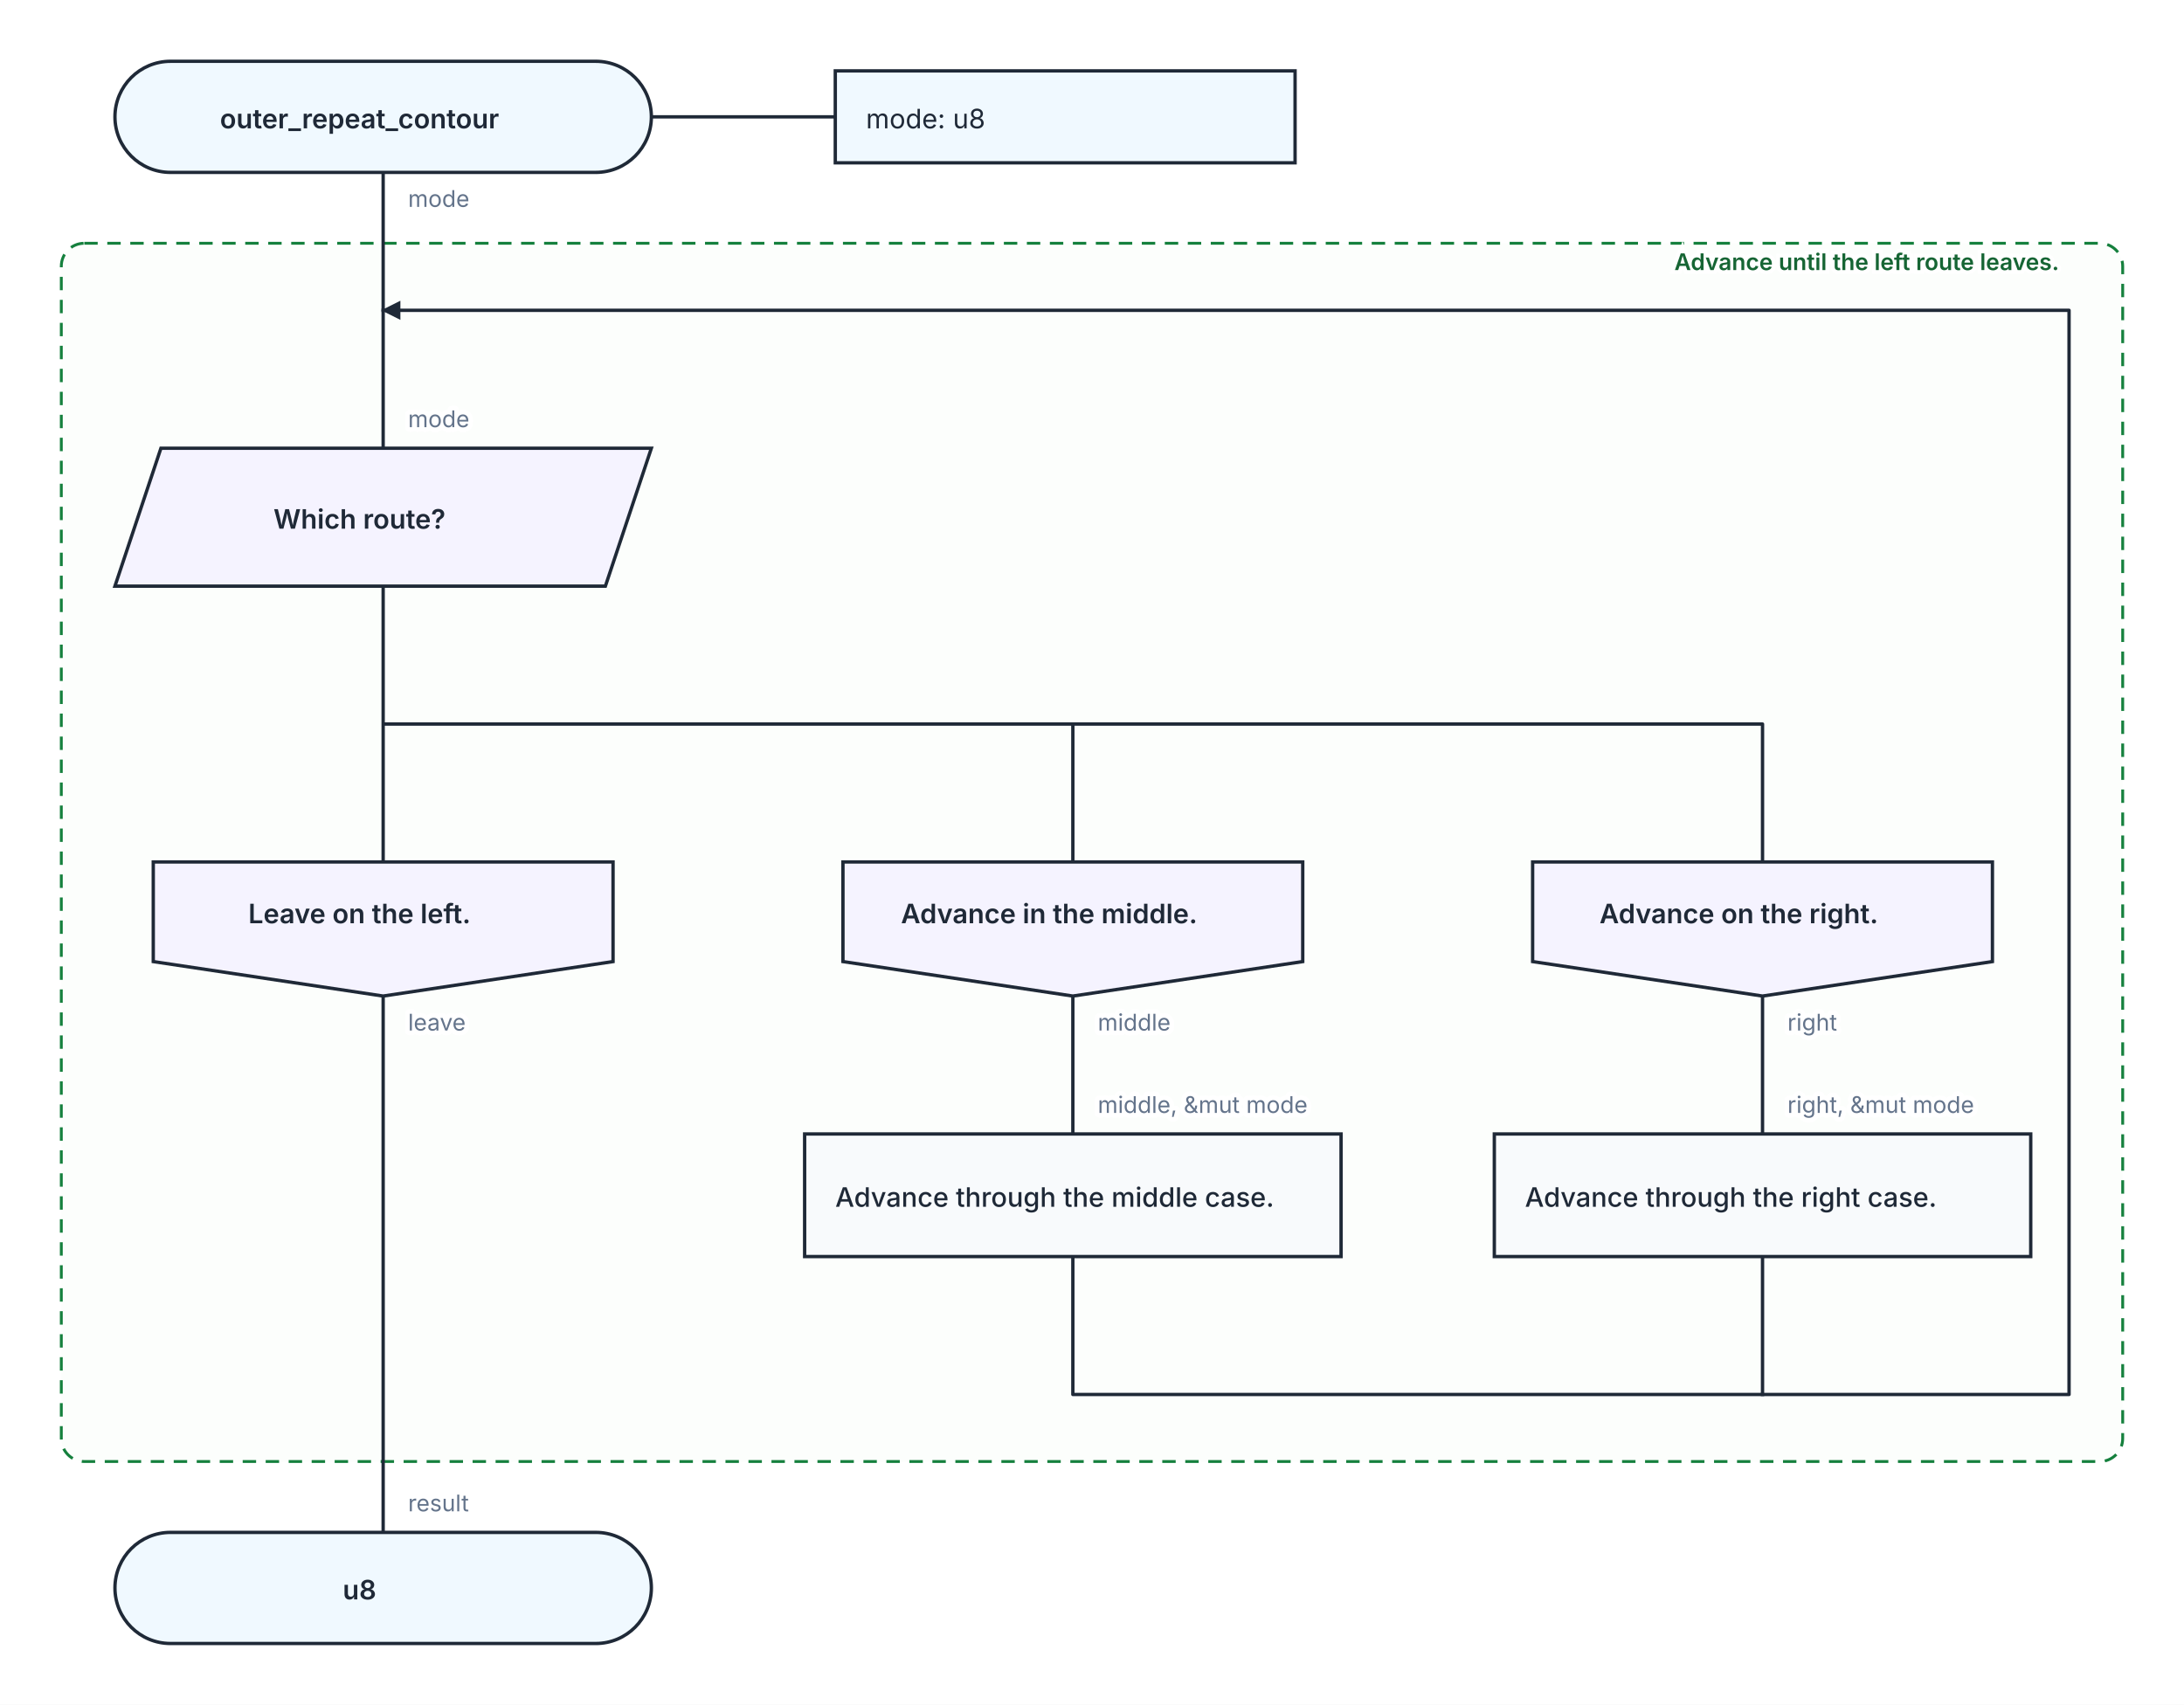
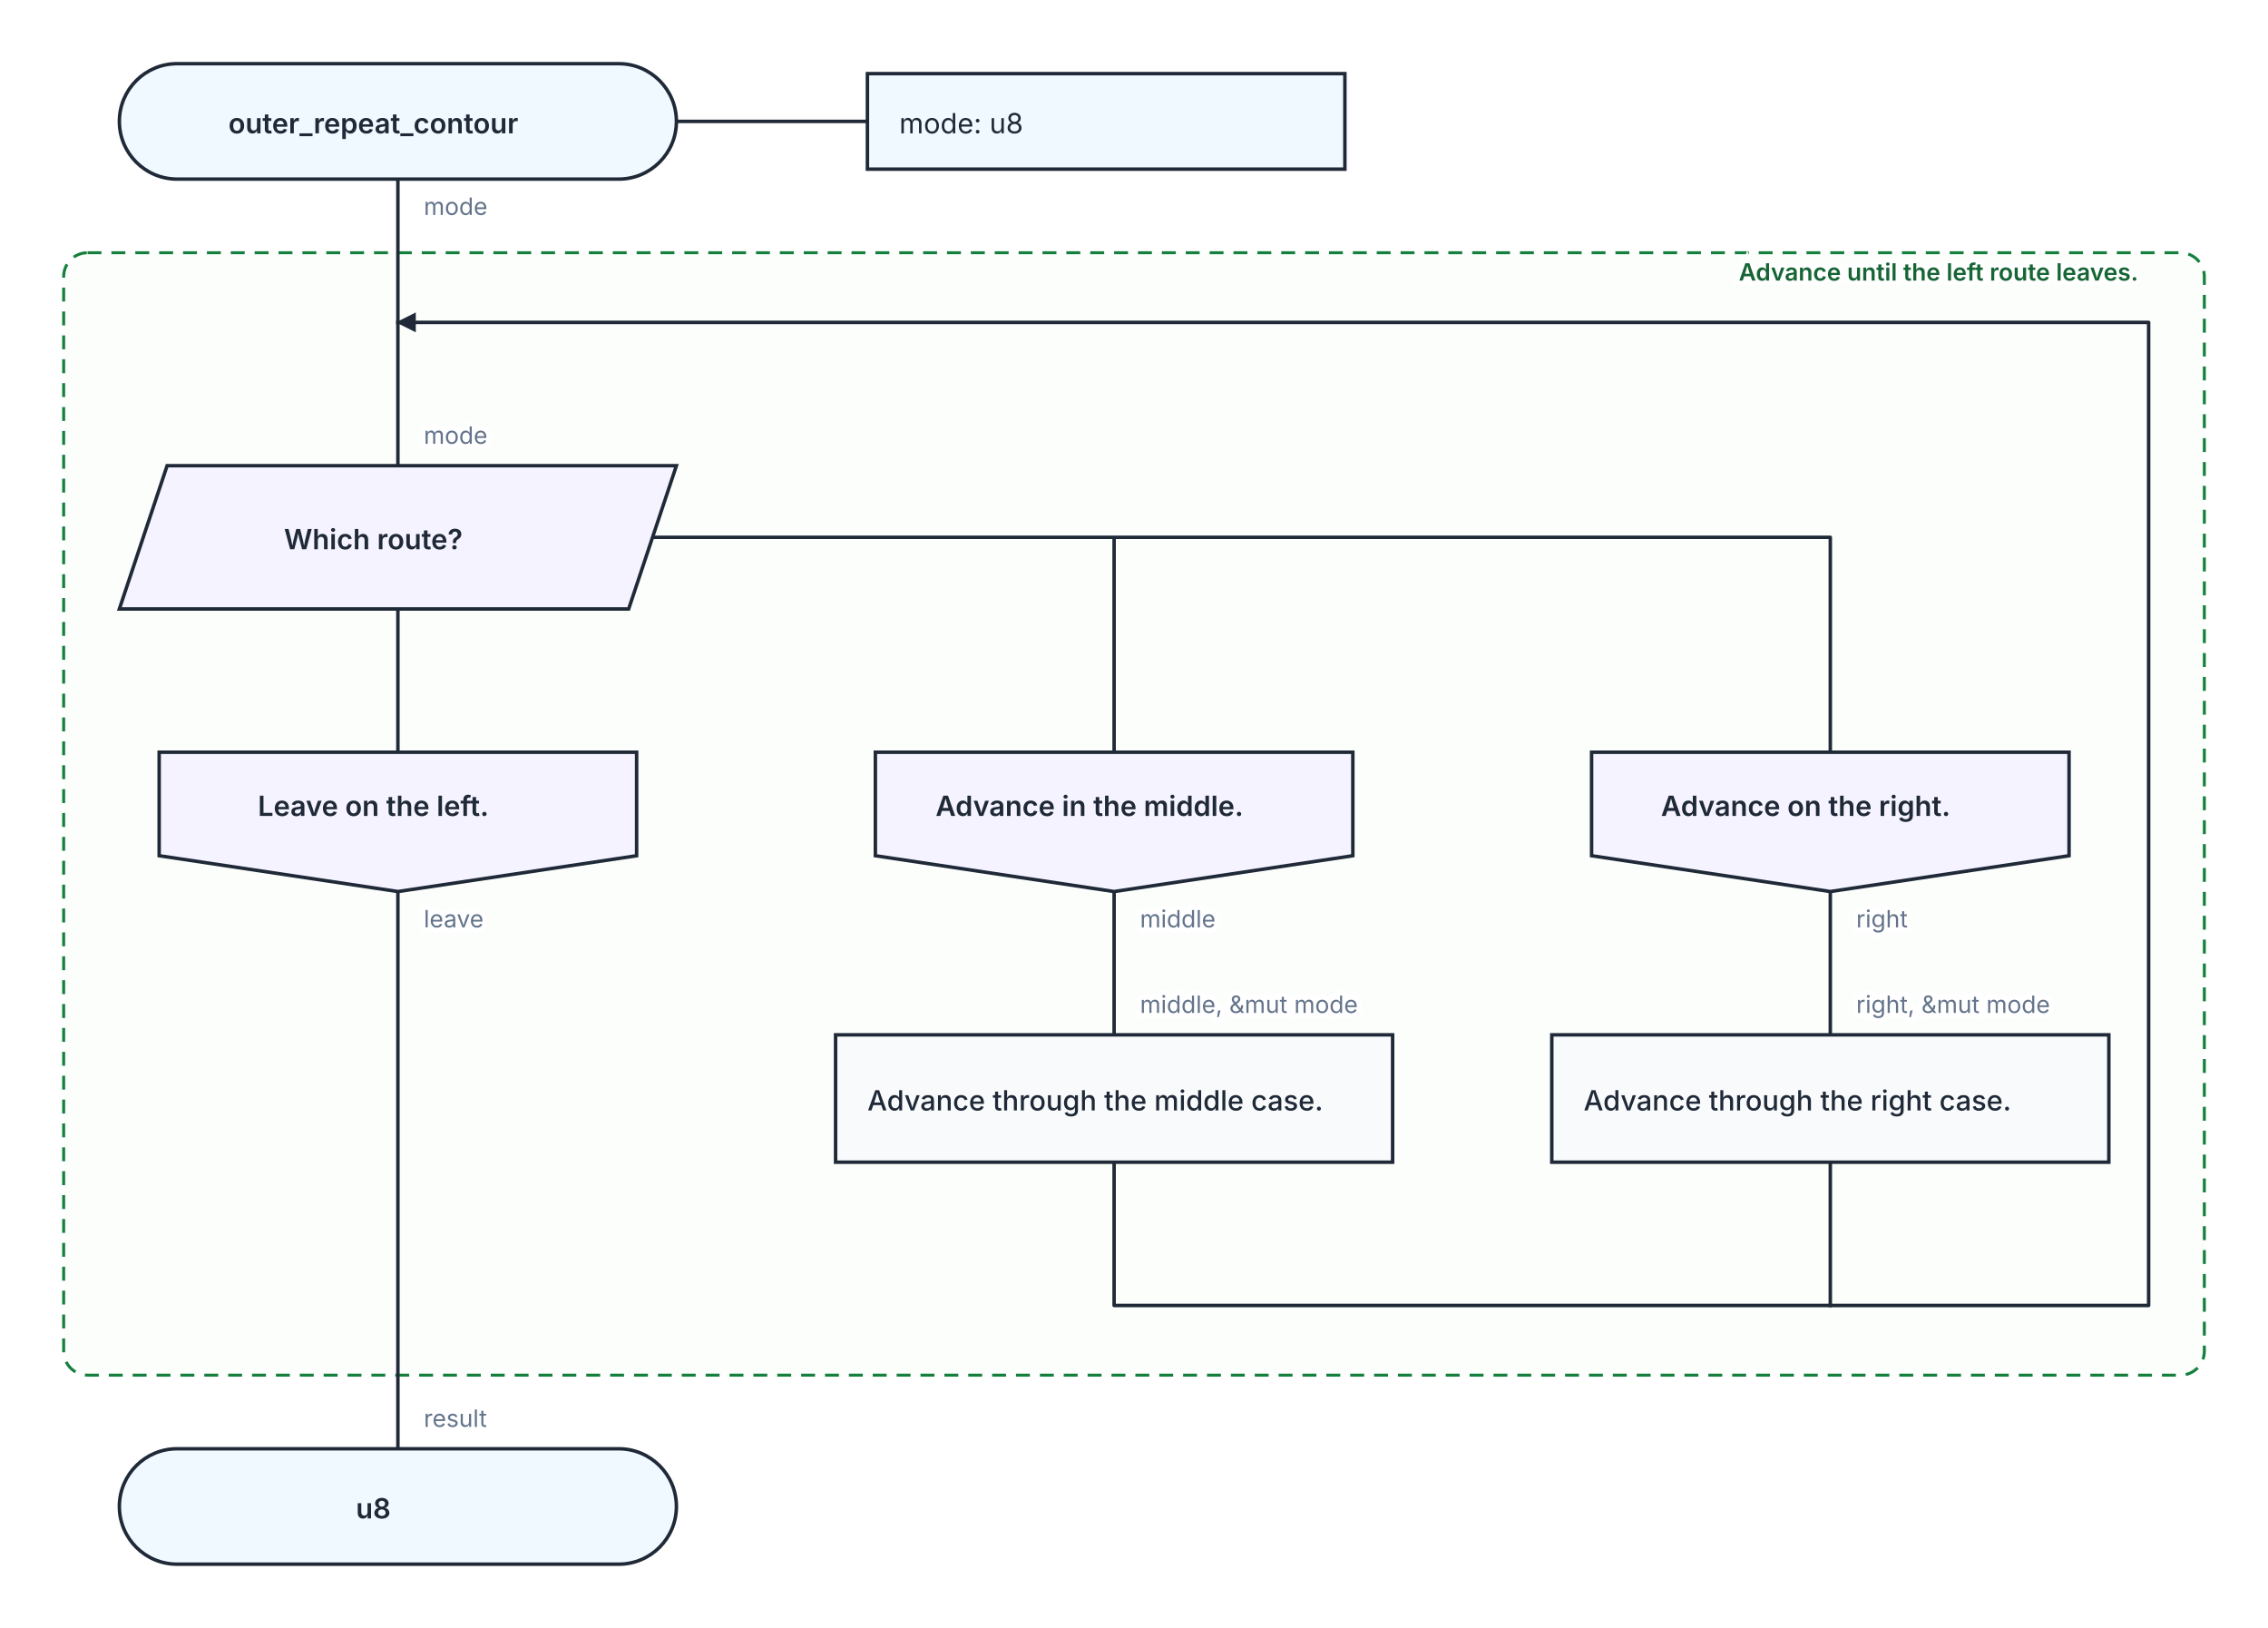
- <svg xmlns="http://www.w3.org/2000/svg" width="1140" height="890" viewBox="0 0 1140 890" role="img" aria-labelledby="kaalang-title" aria-describedby="kaalang-description">
+ <svg xmlns="http://www.w3.org/2000/svg" width="1140" height="818" viewBox="0 0 1140 818" role="img" aria-labelledby="kaalang-title" aria-describedby="kaalang-description">
  <defs>
    <style>
      svg { color: #1f2937; font-family: Inter, ui-sans-serif, system-ui, -apple-system, BlinkMacSystemFont, "Segoe UI", sans-serif; text-rendering: optimizeLegibility; }
      .connection { fill: none; stroke: currentColor; stroke-width: 1.75; stroke-linecap: square; stroke-linejoin: round; }
      .connection-label { fill: #64748b; font-size: 12px; font-weight: 400; paint-order: stroke; stroke: #ffffff; stroke-width: 5px; stroke-linejoin: round; text-anchor: start; }
      .branch-label { fill: currentColor; font-weight: 500; }
      .parameter-link { fill: none; stroke: currentColor; stroke-width: 1.75; }
      .node-shape { fill: #ffffff; stroke: currentColor; stroke-width: 1.75; }
      .start .node-shape, .end .node-shape, .parameter-panel .node-shape { fill: #f0f9ff; }
      .action .node-shape { fill: #f8fafc; }
      .loop .node-shape { fill: #f0fdf4; stroke-width: 2; }
      .loop-marker { fill: #15803d; font-size: 20px; font-weight: 700; text-anchor: middle; }
      .question .node-shape { fill: #fffbeb; }
      .select .node-shape, .case .node-shape { fill: #f5f3ff; }
      .label { fill: currentColor; font-size: 14px; text-anchor: middle; }
      .start .label, .question .label, .select .label, .case .label, .end .label { font-weight: 600; }
      .action .label, .loop .label { font-weight: 500; text-anchor: start; }
      .parameter-panel .label { font-weight: 400; text-anchor: start; }
      .cycle-boundary { fill: #f0fdf433; stroke: #15803d; stroke-width: 1.5; stroke-dasharray: 7 5; }
      .cycle-caption { fill: #166534; font-size: 12px; font-weight: 600; paint-order: stroke; stroke: #ffffff; stroke-width: 4px; }
    </style>
  </defs>
  <rect width="100%" height="100%" fill="#ffffff" />
  <g class="cycle-regions">
    <g>
-       <rect class="cycle-boundary" x="32" y="127" width="1076" height="636" rx="12" />
+       <rect class="cycle-boundary" x="32" y="127" width="1076" height="564" rx="12" />
      <text class="cycle-caption" x="1096" y="141" text-anchor="end" xml:space="preserve">
        <tspan x="1096" dy="0">Advance until the left route leaves.</tspan>
      </text>
    </g>
  </g>
  <g class="connections">
    <defs>
      <marker id="loop-arrow" markerWidth="10" markerHeight="10" refX="9" refY="5" orient="auto" markerUnits="userSpaceOnUse">
        <path d="M 0 0 L 10 5 L 0 10 Z" fill="currentColor" />
      </marker>
    </defs>
-     <path class="connection" d="       M 200 90 L 200 162       M 200 306 L 200 450       M 200 306 L 200 378 L 560 378 L 560 450       M 200 306 L 200 378 L 920 378 L 920 450       M 200 520 L 200 592       M 560 520 L 560 592       M 920 520 L 920 592       M 560 656 L 560 728 L 920 728       M 920 656 L 920 728       M 200 162 L 200 234       M 200 728 L 200 800       M 200 592 L 200 728     " />
-     <path class="connection" d="       M 920 728 L 1080 728 L 1080 162 L 200 162     " marker-end="url(#loop-arrow)" />
+     <path class="connection" d="       M 200 90 L 200 162       M 200 306 L 200 378       M 328 270 L 560 270 L 560 378       M 328 270 L 920 270 L 920 378       M 200 448 L 200 520       M 560 448 L 560 520       M 920 448 L 920 520       M 560 584 L 560 656 L 920 656       M 920 584 L 920 656       M 200 162 L 200 234       M 200 656 L 200 728       M 200 520 L 200 656     " />
+     <path class="connection" d="       M 920 656 L 1080 656 L 1080 162 L 200 162     " marker-end="url(#loop-arrow)" />
    <text class="connection-label" x="213" y="108" xml:space="preserve">
      <tspan x="213" dy="0">mode</tspan>
    </text>
-     <text class="connection-label" x="213" y="538" xml:space="preserve">
+     <text class="connection-label" x="213" y="466" xml:space="preserve">
      <tspan x="213" dy="0">leave</tspan>
    </text>
-     <text class="connection-label" x="573" y="538" xml:space="preserve">
+     <text class="connection-label" x="573" y="466" xml:space="preserve">
      <tspan x="573" dy="0">middle</tspan>
    </text>
-     <text class="connection-label" x="933" y="538" xml:space="preserve">
+     <text class="connection-label" x="933" y="466" xml:space="preserve">
      <tspan x="933" dy="0">right</tspan>
    </text>
    <text class="connection-label" x="213" y="223" xml:space="preserve">
      <tspan x="213" dy="0">mode</tspan>
    </text>
-     <text class="connection-label" x="573" y="581" xml:space="preserve">
+     <text class="connection-label" x="573" y="509" xml:space="preserve">
      <tspan x="573" dy="0">middle, &amp;mut mode</tspan>
    </text>
-     <text class="connection-label" x="933" y="581" xml:space="preserve">
+     <text class="connection-label" x="933" y="509" xml:space="preserve">
      <tspan x="933" dy="0">right, &amp;mut mode</tspan>
    </text>
-     <text class="connection-label" x="213" y="789" xml:space="preserve">
+     <text class="connection-label" x="213" y="717" xml:space="preserve">
      <tspan x="213" dy="0">result</tspan>
    </text>
  </g>
  <g class="nodes">
    <path class="parameter-link" d="M 340 61 L 436 61" />
    <g class="parameter-panel" transform="translate(556 61)">
      <rect class="node-shape" x="-120" y="-24" width="240" height="48" />
      <text class="label" x="-104" y="6" xml:space="preserve">
        <tspan x="-104" dy="0">mode: u8</tspan>
      </text>
    </g>
    <g class="node start" transform="translate(200 61)">
      <rect class="node-shape" x="-140" y="-29" width="280" height="58" rx="29" />
      <text class="label" y="6" xml:space="preserve">
        <tspan x="0" dy="0">outer_repeat_contour</tspan>
      </text>
    </g>
    <g class="node select" transform="translate(200 270)">
      <polygon class="node-shape" points="-116,-36 140,-36 116,36 -140,36" />
      <text class="label" y="6" xml:space="preserve">
        <tspan x="0" dy="0">Which route?</tspan>
      </text>
    </g>
-     <g class="node case" transform="translate(200 485)">
+     <g class="node case" transform="translate(200 413)">
      <polygon class="node-shape" points="-120,-35 120,-35 120,17 0,35 -120,17" />
      <text class="label" y="-3" xml:space="preserve">
        <tspan x="0" dy="0">Leave on the left.</tspan>
      </text>
    </g>
-     <g class="node case" transform="translate(560 485)">
+     <g class="node case" transform="translate(560 413)">
      <polygon class="node-shape" points="-120,-35 120,-35 120,17 0,35 -120,17" />
      <text class="label" y="-3" xml:space="preserve">
        <tspan x="0" dy="0">Advance in the middle.</tspan>
      </text>
    </g>
-     <g class="node case" transform="translate(920 485)">
+     <g class="node case" transform="translate(920 413)">
      <polygon class="node-shape" points="-120,-35 120,-35 120,17 0,35 -120,17" />
      <text class="label" y="-3" xml:space="preserve">
        <tspan x="0" dy="0">Advance on the right.</tspan>
      </text>
    </g>
-     <g class="node action" transform="translate(560 624)">
+     <g class="node action" transform="translate(560 552)">
      <rect class="node-shape" x="-140" y="-32" width="280" height="64" />
      <text class="label" y="6" xml:space="preserve">
        <tspan x="-124" dy="0">Advance through the middle case.</tspan>
      </text>
    </g>
-     <g class="node action" transform="translate(920 624)">
+     <g class="node action" transform="translate(920 552)">
      <rect class="node-shape" x="-140" y="-32" width="280" height="64" />
      <text class="label" y="6" xml:space="preserve">
        <tspan x="-124" dy="0">Advance through the right case.</tspan>
      </text>
    </g>
-     <g class="node end" transform="translate(200 829)">
+     <g class="node end" transform="translate(200 757)">
      <rect class="node-shape" x="-140" y="-29" width="280" height="58" rx="29" />
      <text class="label" y="6" xml:space="preserve">
        <tspan x="0" dy="0">u8</tspan>
      </text>
    </g>
  </g>
</svg>
